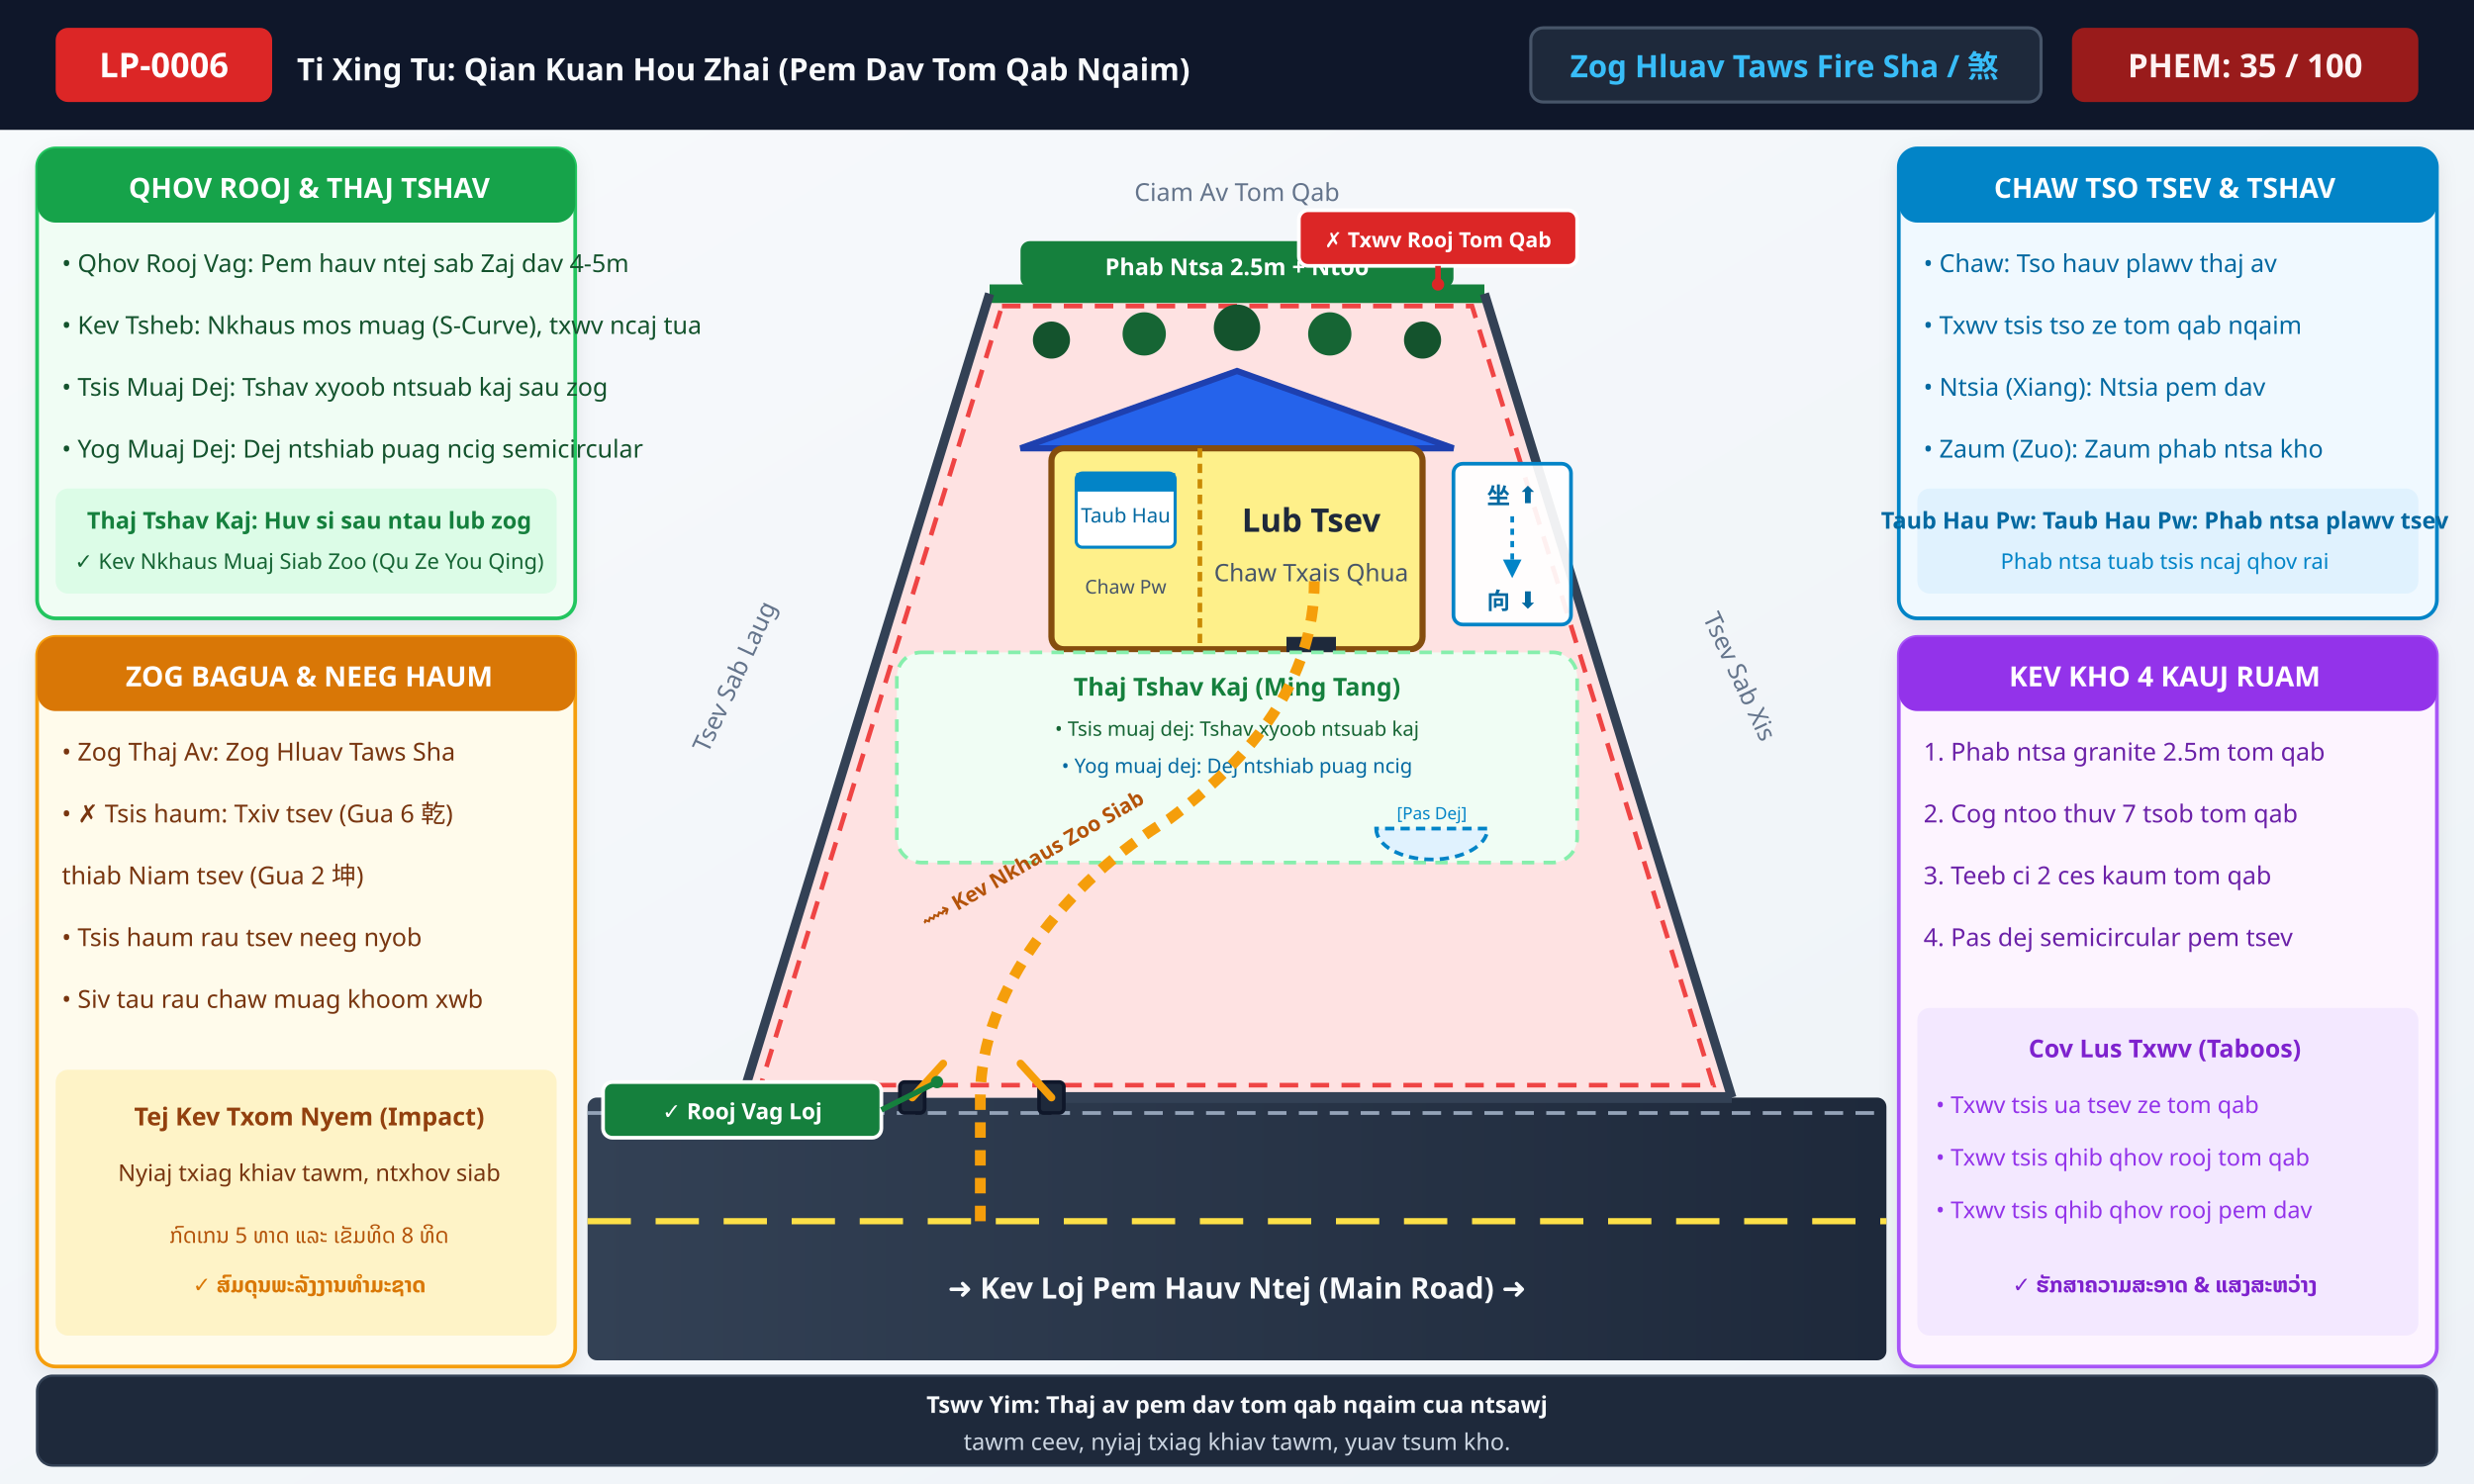
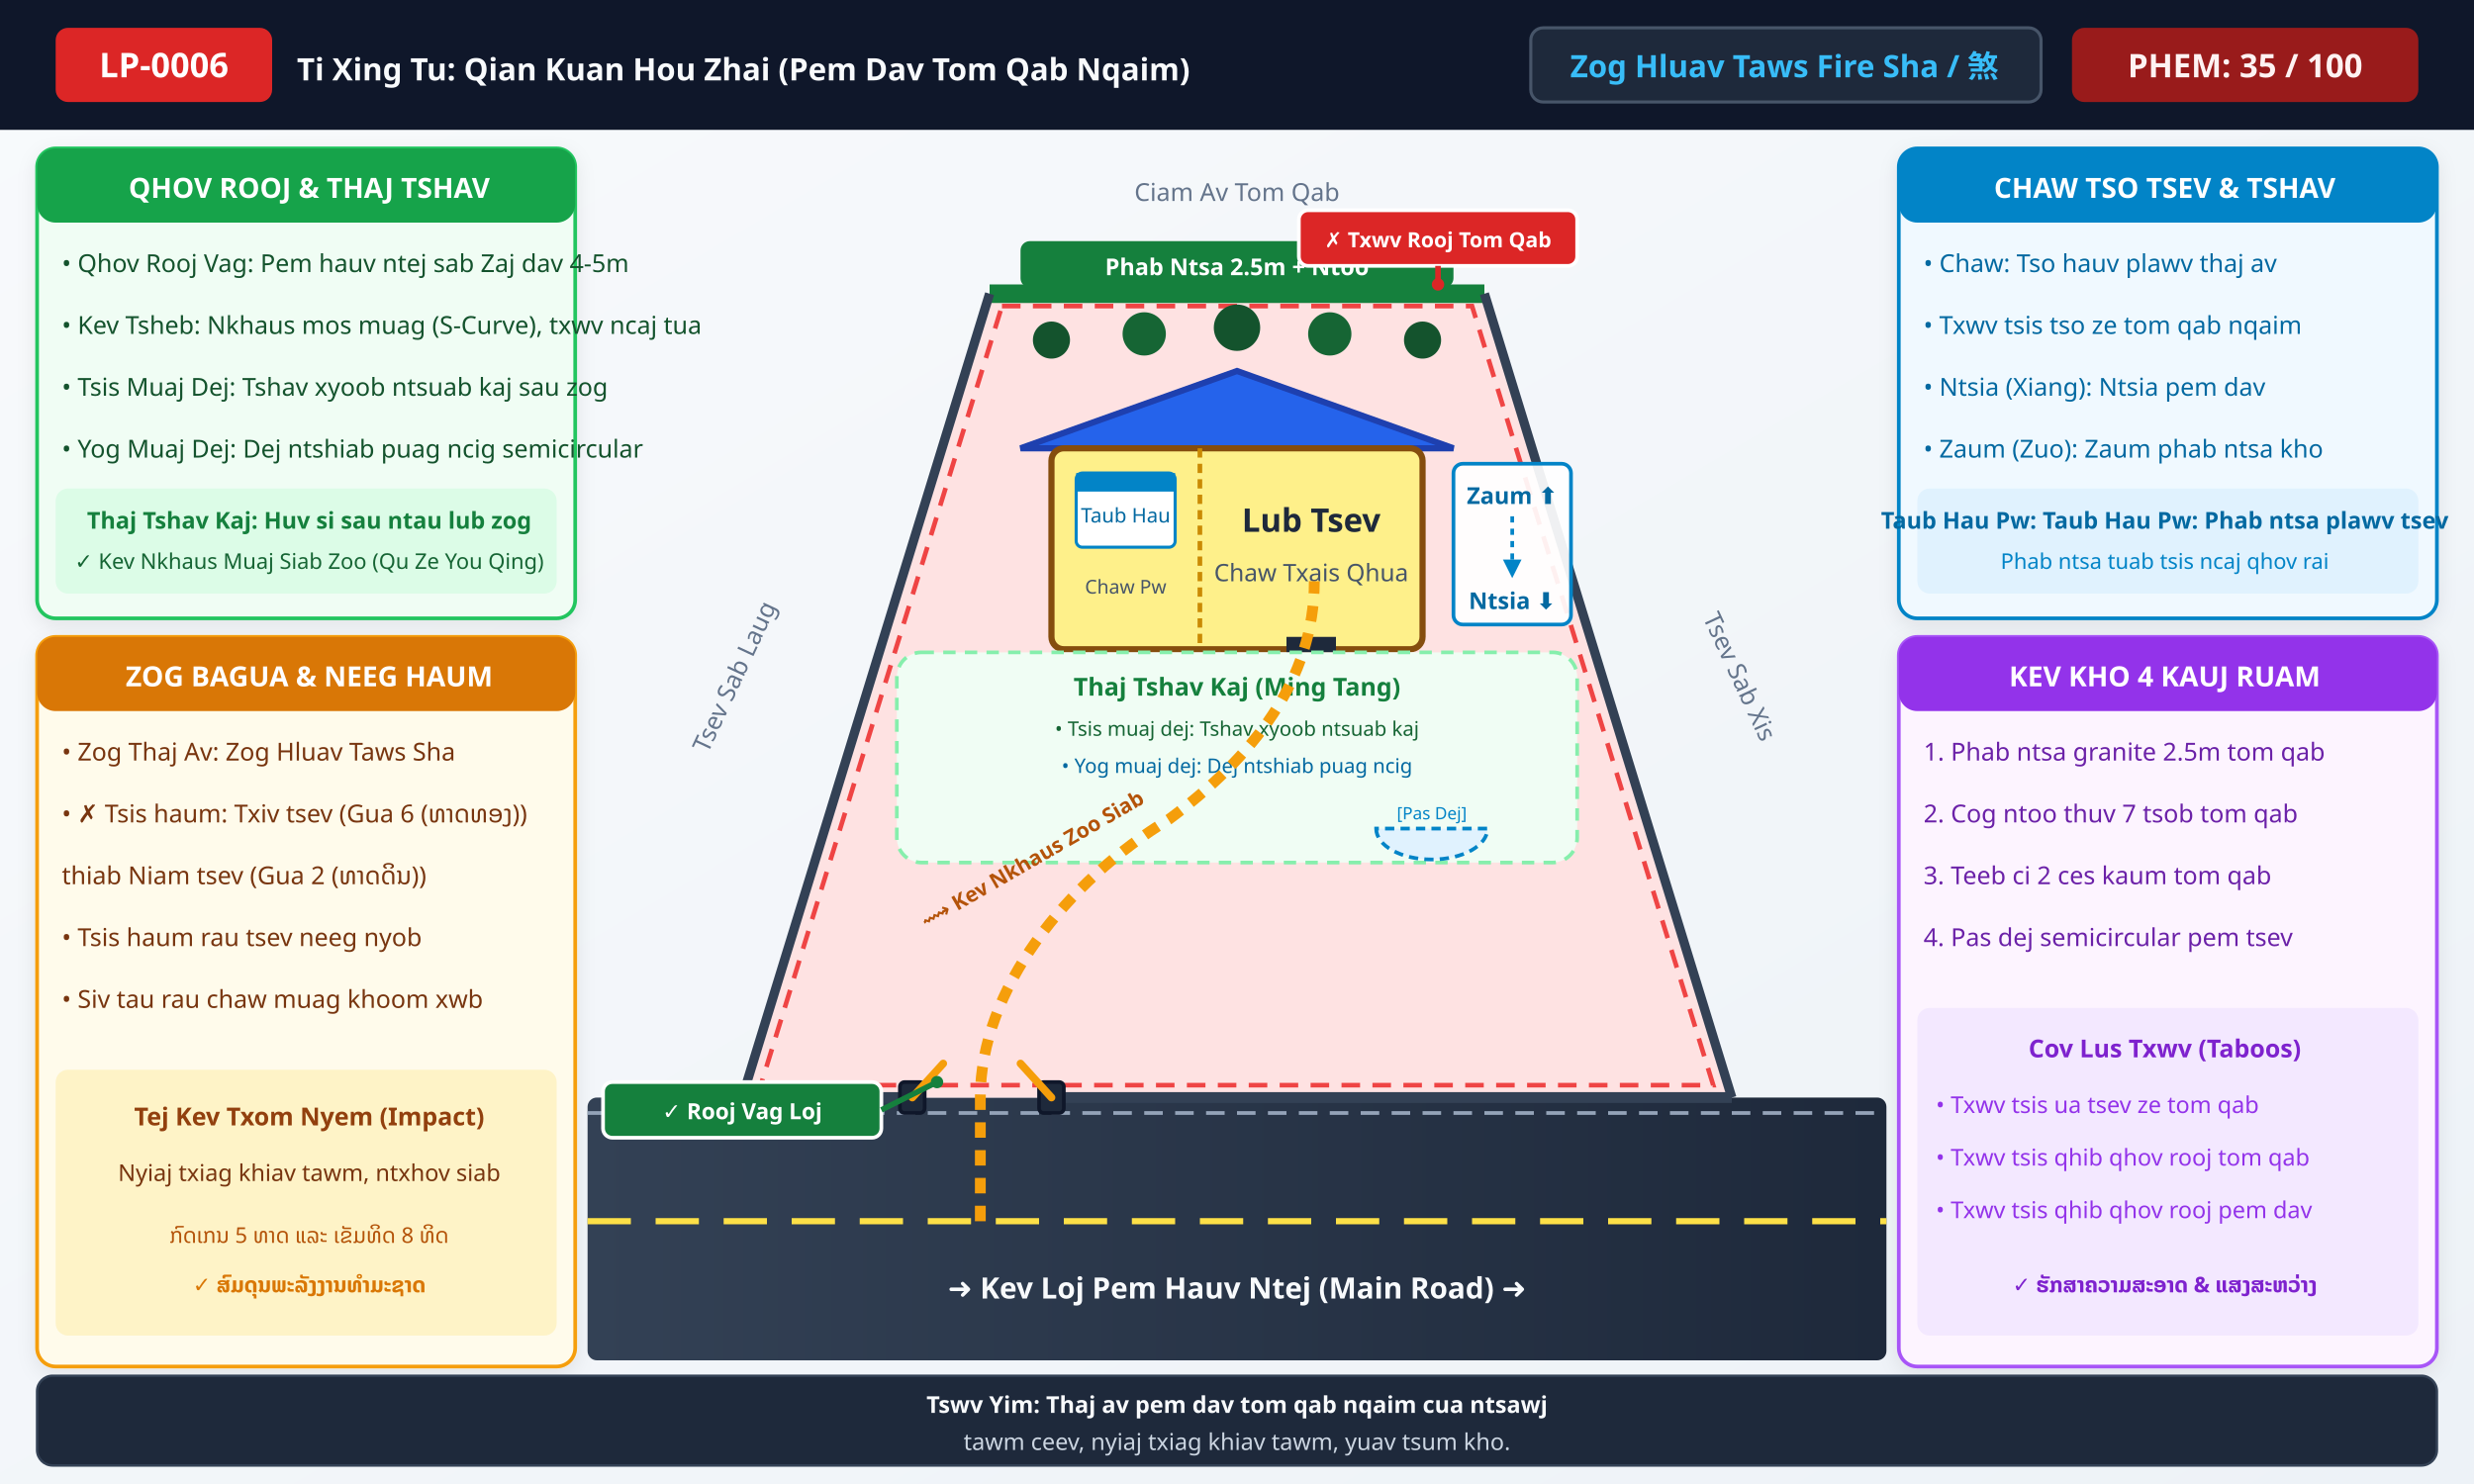
<svg xmlns="http://www.w3.org/2000/svg" viewBox="0 0 800 480" width="800" height="480">
  <defs>
    <linearGradient id="bgGrad" x1="0%" y1="0%" x2="100%" y2="100%">
      <stop offset="0%" stop-color="#F8FAFC" />
      <stop offset="100%" stop-color="#EDF2F7" />
    </linearGradient>
    <linearGradient id="roadGrad" x1="0%" y1="0%" x2="100%" y2="0%">
      <stop offset="0%" stop-color="#334155" />
      <stop offset="100%" stop-color="#1E293B" />
    </linearGradient>
    <filter id="shadow" x="-5%" y="-5%" width="110%" height="110%">
      <feDropShadow dx="0" dy="2" stdDeviation="3" flood-opacity="0.08" />
    </filter>
  </defs>
  <rect width="800" height="480" fill="url(#bgGrad)" />
  <rect x="0" y="0" width="800" height="42" fill="#0F172A" />
  <rect x="18" y="9" width="70" height="24" rx="4" fill="#DC2626" />
  <text x="53" y="25" font-family="'Segoe UI', sans-serif" font-weight="bold" font-size="11" fill="#FFFFFF" text-anchor="middle">LP-0006</text>
  <text x="96" y="26" font-family="'Noto Sans Lao', 'Segoe UI', sans-serif" font-weight="bold" font-size="10" fill="#F8FAFC">Ti Xing Tu: Qian Kuan Hou Zhai (Pem Dav Tom Qab Nqaim)</text>
  <rect x="495" y="9" width="165" height="24" rx="4" fill="#1E293B" stroke="#475569" stroke-width="1" />
  <text x="577" y="25" font-family="'Noto Sans Lao', 'Segoe UI', sans-serif" font-weight="bold" font-size="10" fill="#38BDF8" text-anchor="middle">Zog Hluav Taws Fire Sha / 煞</text>
  <rect x="670" y="9" width="112" height="24" rx="4" fill="#991B1B" />
  <text x="726" y="25" font-family="'Noto Sans Lao', 'Segoe UI', sans-serif" font-weight="bold" font-size="10.5" fill="#FEF2F2" text-anchor="middle">PHEM: 35 / 100</text>
  <rect x="12" y="48" width="174" height="152" rx="6" fill="#F0FDF4" stroke="#22C55E" stroke-width="1.2" filter="url(#shadow)" />
  <rect x="12" y="48" width="174" height="24" rx="6" fill="#16A34A" />
  <text x="100" y="64" font-family="'Noto Sans Lao', 'Segoe UI', sans-serif" font-weight="bold" font-size="9" fill="#FFFFFF" text-anchor="middle">QHOV ROOJ &amp; THAJ TSHAV</text>
  <text x="20" y="88" font-family="'Noto Sans Lao', 'Segoe UI', sans-serif" font-size="8" fill="#14532D">• Qhov Rooj Vag: Pem hauv ntej sab Zaj dav 4-5m</text>
  <text x="20" y="108" font-family="'Noto Sans Lao', 'Segoe UI', sans-serif" font-size="8" fill="#14532D">• Kev Tsheb: Nkhaus mos muag (S-Curve), txwv ncaj tua</text>
  <text x="20" y="128" font-family="'Noto Sans Lao', 'Segoe UI', sans-serif" font-size="8" fill="#14532D">• Tsis Muaj Dej: Tshav xyoob ntsuab kaj sau zog</text>
  <text x="20" y="148" font-family="'Noto Sans Lao', 'Segoe UI', sans-serif" font-size="8" fill="#14532D">• Yog Muaj Dej: Dej ntshiab puag ncig semicircular</text>
  <rect x="18" y="158" width="162" height="34" rx="4" fill="#DCFCE7" />
  <text x="100" y="171" font-family="'Noto Sans Lao', 'Segoe UI', sans-serif" font-weight="bold" font-size="7.5" fill="#15803D" text-anchor="middle">Thaj Tshav Kaj: Huv si sau ntau lub zog</text>
  <text x="100" y="184" font-family="'Noto Sans Lao', 'Segoe UI', sans-serif" font-size="7" fill="#166534" text-anchor="middle">✓ Kev Nkhaus Muaj Siab Zoo (Qu Ze You Qing)</text>
  <rect x="12" y="206" width="174" height="236" rx="6" fill="#FFFBEB" stroke="#F59E0B" stroke-width="1.2" filter="url(#shadow)" />
  <rect x="12" y="206" width="174" height="24" rx="6" fill="#D97706" />
  <text x="100" y="222" font-family="'Noto Sans Lao', 'Segoe UI', sans-serif" font-weight="bold" font-size="9" fill="#FFFFFF" text-anchor="middle">ZOG BAGUA &amp; NEEG HAUM</text>
  <text x="20" y="246" font-family="'Noto Sans Lao', 'Segoe UI', sans-serif" font-size="8" fill="#78350F">• Zog Thaj Av: Zog Hluav Taws Sha</text>
-   <text x="20" y="266" font-family="'Noto Sans Lao', 'Segoe UI', sans-serif" font-size="8" fill="#78350F">• ✗ Tsis haum: Txiv tsev (Gua 6 乾)</text>
-   <text x="20" y="286" font-family="'Noto Sans Lao', 'Segoe UI', sans-serif" font-size="8" fill="#78350F">thiab Niam tsev (Gua 2 坤)</text>
+   <text x="20" y="266" font-family="'Noto Sans Lao', 'Segoe UI', sans-serif" font-size="8" fill="#78350F">• ✗ Tsis haum: Txiv tsev (Gua 6 (ທາດທອງ))</text>
+   <text x="20" y="286" font-family="'Noto Sans Lao', 'Segoe UI', sans-serif" font-size="8" fill="#78350F">thiab Niam tsev (Gua 2 (ທາດດິນ))</text>
  <text x="20" y="306" font-family="'Noto Sans Lao', 'Segoe UI', sans-serif" font-size="8" fill="#78350F">• Tsis haum rau tsev neeg nyob</text>
  <text x="20" y="326" font-family="'Noto Sans Lao', 'Segoe UI', sans-serif" font-size="8" fill="#78350F">• Siv tau rau chaw muag khoom xwb</text>
  <rect x="18" y="346" width="162" height="86" rx="4" fill="#FEF3C7" />
  <text x="100" y="364" font-family="'Noto Sans Lao', 'Segoe UI', sans-serif" font-weight="bold" font-size="8" fill="#92400E" text-anchor="middle">Tej Kev Txom Nyem (Impact)</text>
  <text x="100" y="382" font-family="'Noto Sans Lao', 'Segoe UI', sans-serif" font-size="7.5" fill="#78350F" text-anchor="middle">Nyiaj txiag khiav tawm, ntxhov siab</text>
  <text x="100" y="402" font-family="'Noto Sans Lao', 'Segoe UI', sans-serif" font-size="7" fill="#B45309" text-anchor="middle">ກົດເກນ 5 ທາດ ແລະ ເຂັມທິດ 8 ທິດ</text>
  <text x="100" y="418" font-family="'Noto Sans Lao', 'Segoe UI', sans-serif" font-weight="bold" font-size="7" fill="#D97706" text-anchor="middle">✓ ສົມດຸນພະລັງງານທຳມະຊາດ</text>
  <rect x="614" y="48" width="174" height="152" rx="6" fill="#F0F9FF" stroke="#0284C7" stroke-width="1.2" filter="url(#shadow)" />
  <rect x="614" y="48" width="174" height="24" rx="6" fill="#0284C7" />
  <text x="700" y="64" font-family="'Noto Sans Lao', 'Segoe UI', sans-serif" font-weight="bold" font-size="9" fill="#FFFFFF" text-anchor="middle">CHAW TSO TSEV &amp; TSHAV</text>
  <text x="622" y="88" font-family="'Noto Sans Lao', 'Segoe UI', sans-serif" font-size="8" fill="#0369A1">• Chaw: Tso hauv plawv thaj av</text>
  <text x="622" y="108" font-family="'Noto Sans Lao', 'Segoe UI', sans-serif" font-size="8" fill="#0369A1">• Txwv tsis tso ze tom qab nqaim</text>
  <text x="622" y="128" font-family="'Noto Sans Lao', 'Segoe UI', sans-serif" font-size="8" fill="#0369A1">• Ntsia (Xiang): Ntsia pem dav</text>
  <text x="622" y="148" font-family="'Noto Sans Lao', 'Segoe UI', sans-serif" font-size="8" fill="#0369A1">• Zaum (Zuo): Zaum phab ntsa kho</text>
  <rect x="620" y="158" width="162" height="34" rx="4" fill="#E0F2FE" />
  <text x="700" y="171" font-family="'Noto Sans Lao', 'Segoe UI', sans-serif" font-weight="bold" font-size="7.5" fill="#0369A1" text-anchor="middle">Taub Hau Pw: Taub Hau Pw: Phab ntsa plawv tsev</text>
  <text x="700" y="184" font-family="'Noto Sans Lao', 'Segoe UI', sans-serif" font-size="7" fill="#0284C7" text-anchor="middle">Phab ntsa tuab tsis ncaj qhov rai</text>
  <rect x="614" y="206" width="174" height="236" rx="6" fill="#FDF4FF" stroke="#A855F7" stroke-width="1.2" filter="url(#shadow)" />
  <rect x="614" y="206" width="174" height="24" rx="6" fill="#9333EA" />
  <text x="700" y="222" font-family="'Noto Sans Lao', 'Segoe UI', sans-serif" font-weight="bold" font-size="9" fill="#FFFFFF" text-anchor="middle">KEV KHO 4 KAUJ RUAM</text>
  <text x="622" y="246" font-family="'Noto Sans Lao', 'Segoe UI', sans-serif" font-size="8" fill="#6B21A8">1. Phab ntsa granite 2.5m tom qab</text>
  <text x="622" y="266" font-family="'Noto Sans Lao', 'Segoe UI', sans-serif" font-size="8" fill="#6B21A8">2. Cog ntoo thuv 7 tsob tom qab</text>
  <text x="622" y="286" font-family="'Noto Sans Lao', 'Segoe UI', sans-serif" font-size="8" fill="#6B21A8">3. Teeb ci 2 ces kaum tom qab</text>
  <text x="622" y="306" font-family="'Noto Sans Lao', 'Segoe UI', sans-serif" font-size="8" fill="#6B21A8">4. Pas dej semicircular pem tsev</text>
  <rect x="620" y="326" width="162" height="106" rx="4" fill="#F3E8FF" />
  <text x="700" y="342" font-family="'Noto Sans Lao', 'Segoe UI', sans-serif" font-weight="bold" font-size="8" fill="#7E22CE" text-anchor="middle">Cov Lus Txwv (Taboos)</text>
  <text x="626" y="360" font-family="'Noto Sans Lao', 'Segoe UI', sans-serif" font-size="7.5" fill="#9333EA">• Txwv tsis ua tsev ze tom qab</text>
  <text x="626" y="377" font-family="'Noto Sans Lao', 'Segoe UI', sans-serif" font-size="7.5" fill="#9333EA">• Txwv tsis qhib qhov rooj tom qab</text>
  <text x="626" y="394" font-family="'Noto Sans Lao', 'Segoe UI', sans-serif" font-size="7.5" fill="#9333EA">• Txwv tsis qhib qhov rooj pem dav</text>
  <text x="700" y="418" font-family="'Noto Sans Lao', 'Segoe UI', sans-serif" font-weight="bold" font-size="7" fill="#7E22CE" text-anchor="middle">✓ ຮັກສາຄວາມສະອາດ &amp; ແສງສະຫວ່າງ</text>
  <rect x="190" y="355" width="420" height="85" fill="url(#roadGrad)" rx="3" />
  <line x1="190" y1="395" x2="610" y2="395" stroke="#FDE047" stroke-width="2" stroke-dasharray="14,8" />
  <line x1="190" y1="360" x2="610" y2="360" stroke="#94A3B8" stroke-width="1.2" stroke-dasharray="6,4" />
  <text x="400" y="420" font-family="'Noto Sans Lao', 'Segoe UI', sans-serif" font-weight="bold" font-size="9.5" fill="#F8FAFC" text-anchor="middle">➜ Kev Loj Pem Hauv Ntej (Main Road) ➜</text>
  <g>
    <text x="400" y="65" font-family="'Noto Sans Lao', 'Segoe UI', sans-serif" font-size="8" fill="#64748B" text-anchor="middle">Ciam Av Tom Qab</text>
    <text x="240" y="220" font-family="'Noto Sans Lao', 'Segoe UI', sans-serif" font-size="8" fill="#64748B" text-anchor="middle" transform="rotate(-65 240 220)">Tsev Sab Laug</text>
    <text x="560" y="220" font-family="'Noto Sans Lao', 'Segoe UI', sans-serif" font-size="8" fill="#64748B" text-anchor="middle" transform="rotate(65 560 220)">Tsev Sab Xis</text>
    <polygon points="320,95 480,95 560,355 240,355" fill="#FEE2E2" />
    <polygon points="324,99 476,99 554,351 246,351" fill="none" stroke="#EF4444" stroke-width="1.5" stroke-dasharray="6,4" />
    <line x1="320" y1="95" x2="480" y2="95" stroke="#15803D" stroke-width="6" />
    <line x1="320" y1="95" x2="240" y2="355" stroke="#334155" stroke-width="3" />
    <line x1="480" y1="95" x2="560" y2="355" stroke="#334155" stroke-width="3" />
    <rect x="330" y="78" width="140" height="15" rx="3" fill="#15803D" />
    <text x="400" y="89" font-family="'Noto Sans Lao', 'Segoe UI', sans-serif" font-weight="bold" font-size="7.5" fill="#FFFFFF" text-anchor="middle">Phab Ntsa 2.5m + Ntoo</text>
    <circle cx="340" cy="110" r="6" fill="#14532D" />
    <circle cx="370" cy="108" r="7" fill="#166534" />
    <circle cx="400" cy="106" r="7.5" fill="#14532D" />
    <circle cx="430" cy="108" r="7" fill="#166534" />
    <circle cx="460" cy="110" r="6" fill="#14532D" />
    <polygon points="330,145 400,120 470,145" fill="#2563EB" stroke="#1E40AF" stroke-width="2" />
    <rect x="340" y="145" width="120" height="65" fill="#FEF08A" stroke="#854D0E" stroke-width="2" rx="4" />
    <line x1="388" y1="145" x2="388" y2="210" stroke="#CA8A04" stroke-width="1.5" stroke-dasharray="3,2" />
    <rect x="348" y="153" width="32" height="24" rx="2" fill="#FFFFFF" stroke="#0284C7" stroke-width="1" />
    <rect x="348" y="153" width="32" height="6" fill="#0284C7" />
    <text x="364" y="169" font-family="'Noto Sans Lao', 'Segoe UI', sans-serif" font-size="6.5" fill="#0369A1" text-anchor="middle">Taub Hau</text>
    <text x="364" y="192" font-family="'Noto Sans Lao', 'Segoe UI', sans-serif" font-size="6.2" fill="#475569" text-anchor="middle">Chaw Pw</text>
    <text x="424" y="172" font-family="'Noto Sans Lao', 'Segoe UI', sans-serif" font-weight="bold" font-size="10.5" fill="#1E293B" text-anchor="middle">Lub Tsev</text>
    <text x="424" y="188" font-family="'Noto Sans Lao', 'Segoe UI', sans-serif" font-size="7.8" fill="#475569" text-anchor="middle">Chaw Txais Qhua</text>
    <rect x="416" y="206" width="16" height="5" fill="#1E293B" />
    <text x="424" y="218" font-family="'Noto Sans Lao', 'Segoe UI', sans-serif" font-size="5.8" fill="#0F172A" text-anchor="middle">Rooj Loj</text>
    <g transform="translate(470, 150)">
      <rect x="0" y="0" width="38" height="52" rx="3" fill="#FFFFFF" fill-opacity="0.92" stroke="#0284C7" stroke-width="1.2" />
-       <text x="19" y="13" font-family="'Segoe UI', sans-serif" font-weight="bold" font-size="7.5" fill="#0369A1" text-anchor="middle">坐 ⬆</text>
+       <text x="19" y="13" font-family="'Segoe UI', sans-serif" font-weight="bold" font-size="7.5" fill="#0369A1" text-anchor="middle">Zaum ⬆</text>
      <line x1="19" y1="17" x2="19" y2="35" stroke="#0284C7" stroke-width="1.2" stroke-dasharray="2,2" />
      <polygon points="19,37 16,31 22,31" fill="#0284C7" />
-       <text x="19" y="47" font-family="'Segoe UI', sans-serif" font-weight="bold" font-size="7.5" fill="#0369A1" text-anchor="middle">向 ⬇</text>
+       <text x="19" y="47" font-family="'Segoe UI', sans-serif" font-weight="bold" font-size="7.5" fill="#0369A1" text-anchor="middle">Ntsia ⬇</text>
    </g>
    <rect x="290" y="211" width="220" height="68" rx="8" fill="#F0FDF4" stroke="#86EFAC" stroke-width="1.2" stroke-dasharray="4,3" />
    <text x="400" y="225" font-family="'Noto Sans Lao', 'Segoe UI', sans-serif" font-weight="bold" font-size="8" fill="#15803D" text-anchor="middle">Thaj Tshav Kaj (Ming Tang)</text>
    <text x="400" y="238" font-family="'Noto Sans Lao', 'Segoe UI', sans-serif" font-size="6.5" fill="#166534" text-anchor="middle">• Tsis muaj dej: Tshav xyoob ntsuab kaj</text>
    <text x="400" y="250" font-family="'Noto Sans Lao', 'Segoe UI', sans-serif" font-size="6.5" fill="#0369A1" text-anchor="middle">• Yog muaj dej: Dej ntshiab puag ncig</text>
    <path d="M 445 268 A 18 10 0 0 0 481 268 Z" fill="#E0F2FE" stroke="#0284C7" stroke-width="1.2" stroke-dasharray="3,2" />
    <text x="463" y="265" font-family="'Noto Sans Lao', 'Segoe UI', sans-serif" font-size="5.5" fill="#0284C7" text-anchor="middle">[Pas Dej]</text>
    <line x1="240" y1="355" x2="295" y2="355" stroke="#334155" stroke-width="3.5" />
    <line x1="340" y1="355" x2="560" y2="355" stroke="#334155" stroke-width="3.5" />
    <rect x="291" y="350" width="8" height="10" rx="1.5" fill="#1E293B" stroke="#0F172A" stroke-width="1.2" />
    <rect x="336" y="350" width="8" height="10" rx="1.5" fill="#1E293B" stroke="#0F172A" stroke-width="1.2" />
    <line x1="295" y1="355" x2="305" y2="344" stroke="#F59E0B" stroke-width="2.5" stroke-linecap="round" />
    <line x1="340" y1="355" x2="330" y2="344" stroke="#F59E0B" stroke-width="2.5" stroke-linecap="round" />
    <path d="M 317 395 L 317 355 C 317 320 345 285 378 265 C 405 245 425 220 425 188" fill="none" stroke="#F59E0B" stroke-width="3.5" stroke-dasharray="5,4" />
    <text x="335" y="280" font-family="'Noto Sans Lao', 'Segoe UI', sans-serif" font-weight="bold" font-size="6.8" fill="#B45309" text-anchor="middle" transform="rotate(-30 335 280)">⟿ Kev Nkhaus Zoo Siab</text>
    <g transform="translate(195, 350)">
      <rect x="0" y="0" width="90" height="18" rx="3" fill="#15803D" stroke="#FFFFFF" stroke-width="1.2" />
      <text x="45" y="12" font-family="'Noto Sans Lao', 'Segoe UI', sans-serif" font-weight="bold" font-size="7.2" fill="#FFFFFF" text-anchor="middle">✓ Rooj Vag Loj</text>
      <line x1="90" y1="9" x2="108" y2="0" stroke="#15803D" stroke-width="1.8" />
      <circle cx="108" cy="0" r="2" fill="#15803D" />
    </g>
    <g transform="translate(420, 68)">
      <rect x="0" y="0" width="90" height="18" rx="3" fill="#DC2626" stroke="#FFFFFF" stroke-width="1.2" />
      <text x="45" y="12" font-family="'Noto Sans Lao', 'Segoe UI', sans-serif" font-weight="bold" font-size="6.8" fill="#FFFFFF" text-anchor="middle">✗ Txwv Rooj Tom Qab</text>
      <line x1="45" y1="18" x2="45" y2="24" stroke="#DC2626" stroke-width="1.8" />
      <circle cx="45" cy="24" r="2" fill="#DC2626" />
    </g>
  </g>
  <rect x="12" y="445" width="776" height="29" rx="5" fill="#1E293B" stroke="#334155" stroke-width="0.8" />
  <text x="400" y="457" font-family="'Noto Sans Lao', 'Segoe UI', sans-serif" font-weight="bold" font-size="7.5" fill="#F8FAFC" text-anchor="middle">Tswv Yim: Thaj av pem dav tom qab nqaim cua ntsawj</text>
  <text x="400" y="469" font-family="'Noto Sans Lao', 'Segoe UI', sans-serif" font-size="7.5" fill="#CBD5E1" text-anchor="middle">tawm ceev, nyiaj txiag khiav tawm, yuav tsum kho.</text>
</svg>
